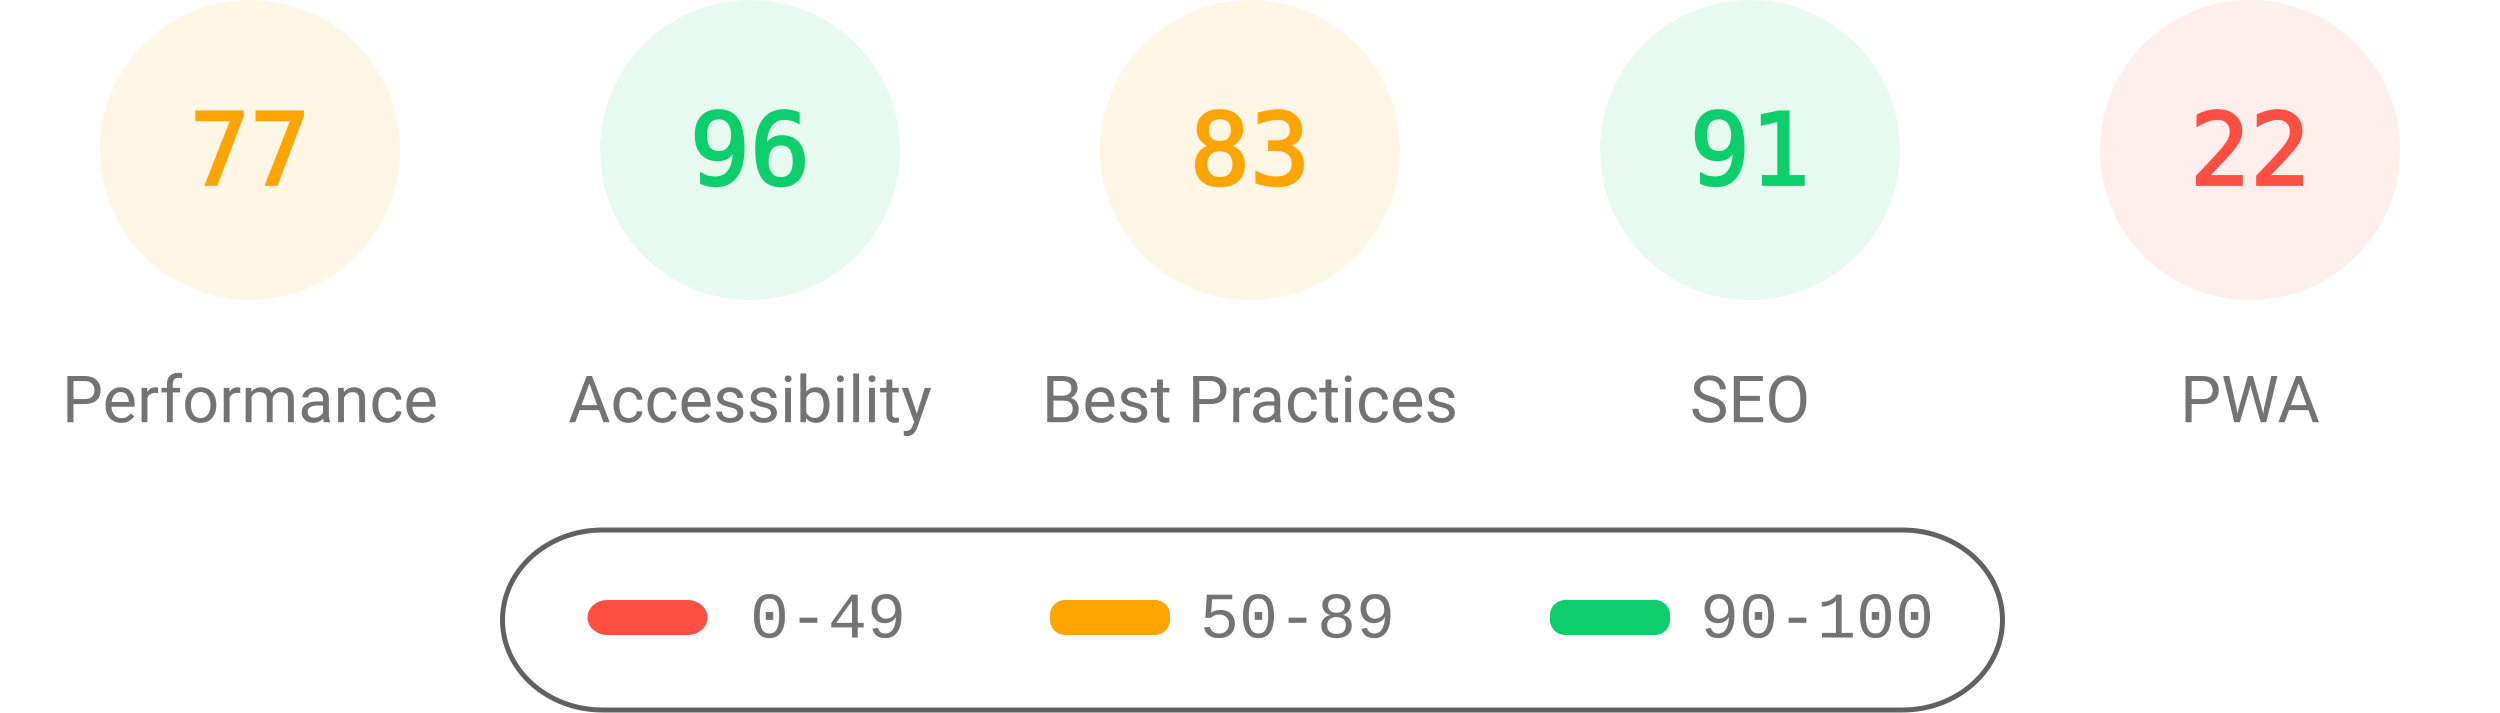
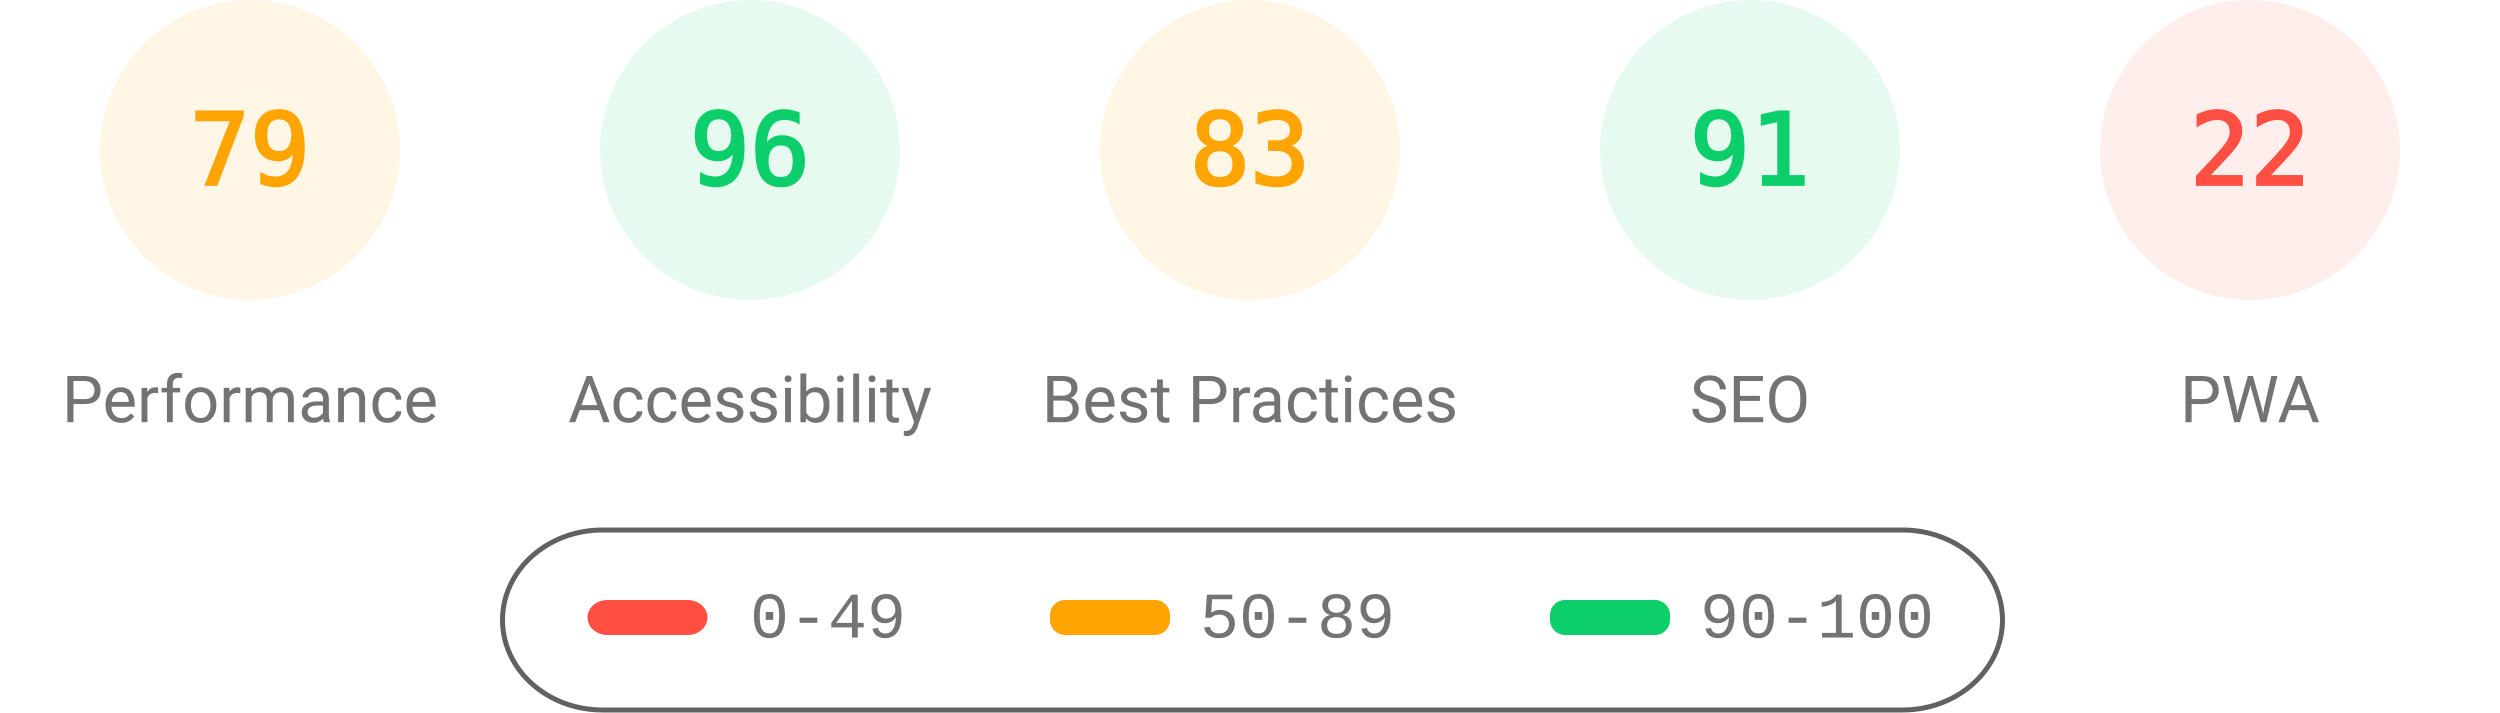
<svg xmlns="http://www.w3.org/2000/svg" fill="none" width="1000" height="285">
  <style>.gauge-base{opacity:.1}.gauge-arc{fill:none;animation-delay:250ms;stroke-linecap:round;transform:rotate(-90deg);transform-origin:100px 60px;animation:load-gauge 1s ease forwards}.guage-text{font-size:40px;font-family:monospace;text-align:center}.guage-red{color:#ff4e42;fill:#ff4e42;stroke:#ff4e42}.guage-orange{color:#ffa400;fill:#ffa400;stroke:#ffa400}.guage-green{color:#0cce6b;fill:#0cce6b;stroke:#0cce6b}.guage-undefined{color:#5c5c5c;fill:#5c5c5c;stroke:#5c5c5c}.guage-title{color:#737373;fill:#737373;stroke:none;font-size:26px;line-height:26px;font-family:Roboto,Halvetica,Arial,sans-serif}@keyframes load-gauge{from{stroke-dasharray:0 352.858}}</style>
  <svg class="guage-div guage-perf guage-orange" viewBox="0 0 200 200" width="200" height="200">
    <circle class="gauge-base" r="56" cx="100" cy="60" stroke-width="8" />
-     <circle class="gauge-arc guage-arc-1" r="56" cx="100" cy="60" stroke-width="8" style="stroke-dasharray:270.931,351.858" />
-     <text class="guage-text" x="100" y="60" alignment-baseline="central" dominant-baseline="central" text-anchor="middle">77</text>
+     <circle class="gauge-arc guage-arc-1" r="56" cx="100" cy="60" stroke-width="8" style="stroke-dasharray:277.968,351.858" />
+     <text class="guage-text" x="100" y="60" alignment-baseline="central" dominant-baseline="central" text-anchor="middle">79</text>
    <text class="guage-title" x="100" y="160" alignment-baseline="central" dominant-baseline="central" text-anchor="middle">Performance</text>
  </svg>
  <svg class="guage-div guage-acc guage-green" viewBox="0 0 200 200" width="200" height="200" x="200">
    <circle class="gauge-base" r="56" cx="100" cy="60" stroke-width="8" />
    <circle class="gauge-arc guage-arc-2" r="56" cx="100" cy="60" stroke-width="8" style="stroke-dasharray:337.784,351.858" />
    <text class="guage-text" x="100" y="60" alignment-baseline="central" dominant-baseline="central" text-anchor="middle">96</text>
    <text class="guage-title" x="100" y="160" alignment-baseline="central" dominant-baseline="central" text-anchor="middle">Accessibility</text>
  </svg>
  <svg class="guage-div guage-best guage-orange" viewBox="0 0 200 200" width="200" height="200" x="400">
    <circle class="gauge-base" r="56" cx="100" cy="60" stroke-width="8" />
    <circle class="gauge-arc guage-arc-3" r="56" cx="100" cy="60" stroke-width="8" style="stroke-dasharray:292.042,351.858" />
    <text class="guage-text" x="100" y="60" alignment-baseline="central" dominant-baseline="central" text-anchor="middle">83</text>
    <text class="guage-title" x="100" y="160" alignment-baseline="central" dominant-baseline="central" text-anchor="middle">Best Practices</text>
  </svg>
  <svg class="guage-div guage-seo guage-green" viewBox="0 0 200 200" width="200" height="200" x="600">
    <circle class="gauge-base" r="56" cx="100" cy="60" stroke-width="8" />
    <circle class="gauge-arc guage-arc-4" r="56" cx="100" cy="60" stroke-width="8" style="stroke-dasharray:320.191,351.858" />
    <text class="guage-text" x="100" y="60" alignment-baseline="central" dominant-baseline="central" text-anchor="middle">91</text>
    <text class="guage-title" x="100" y="160" alignment-baseline="central" dominant-baseline="central" text-anchor="middle">SEO</text>
  </svg>
  <svg class="guage-div guage-pwa guage-red" viewBox="0 0 200 200" width="200" height="200" x="800">
    <circle class="gauge-base" r="56" cx="100" cy="60" stroke-width="8" />
    <circle class="gauge-arc guage-arc-4" r="56" cx="100" cy="60" stroke-width="8" style="stroke-dasharray:77.409,351.858" />
    <text class="guage-text" x="100" y="60" alignment-baseline="central" dominant-baseline="central" text-anchor="middle">22</text>
    <text class="guage-title" x="100" y="160" alignment-baseline="central" dominant-baseline="central" text-anchor="middle">PWA</text>
  </svg>
  <svg width="604" height="76" x="200" y="210">
    <path fill="none" id="canvas_background" d="M-1-1h604v80H-1z" />
    <rect fill-opacity="0" stroke="#616161" stroke-width="2" rx="40" id="svg_2" height="72" width="600" y="2" x="1" fill="#000" />
    <rect stroke="#000" rx="8" id="svg_3" height="14" width="48" y="30" x="35" stroke-opacity="null" stroke-width="0" fill="#ff4e42" />
    <rect stroke="#000" rx="6" id="svg_4" height="14" width="48" y="30" x="220" stroke-opacity="null" stroke-width="0" fill="#ffa400" />
    <rect stroke="#000" rx="6" id="svg_5" height="14" width="48" y="30" x="420" stroke-opacity="null" stroke-width="0" fill="#0cce6b" />
    <text xml:space="preserve" text-anchor="start" font-family="'Courier New', Courier, monospace" font-size="26" id="svg_6" y="45" x="100" stroke-opacity="null" stroke-width="0" stroke="#000" fill="#737373">0-49</text>
    <text xml:space="preserve" text-anchor="start" font-family="'Courier New', Courier, monospace" font-size="26" id="svg_7" y="45" x="280" stroke-opacity="null" stroke-width="0" stroke="#000" fill="#737373">50-89</text>
    <text xml:space="preserve" text-anchor="start" font-family="'Courier New', Courier, monospace" font-size="26" id="svg_8" y="45" x="480" stroke-opacity="null" stroke-width="0" stroke="#000" fill="#737373">90-100</text>
  </svg>
</svg>
